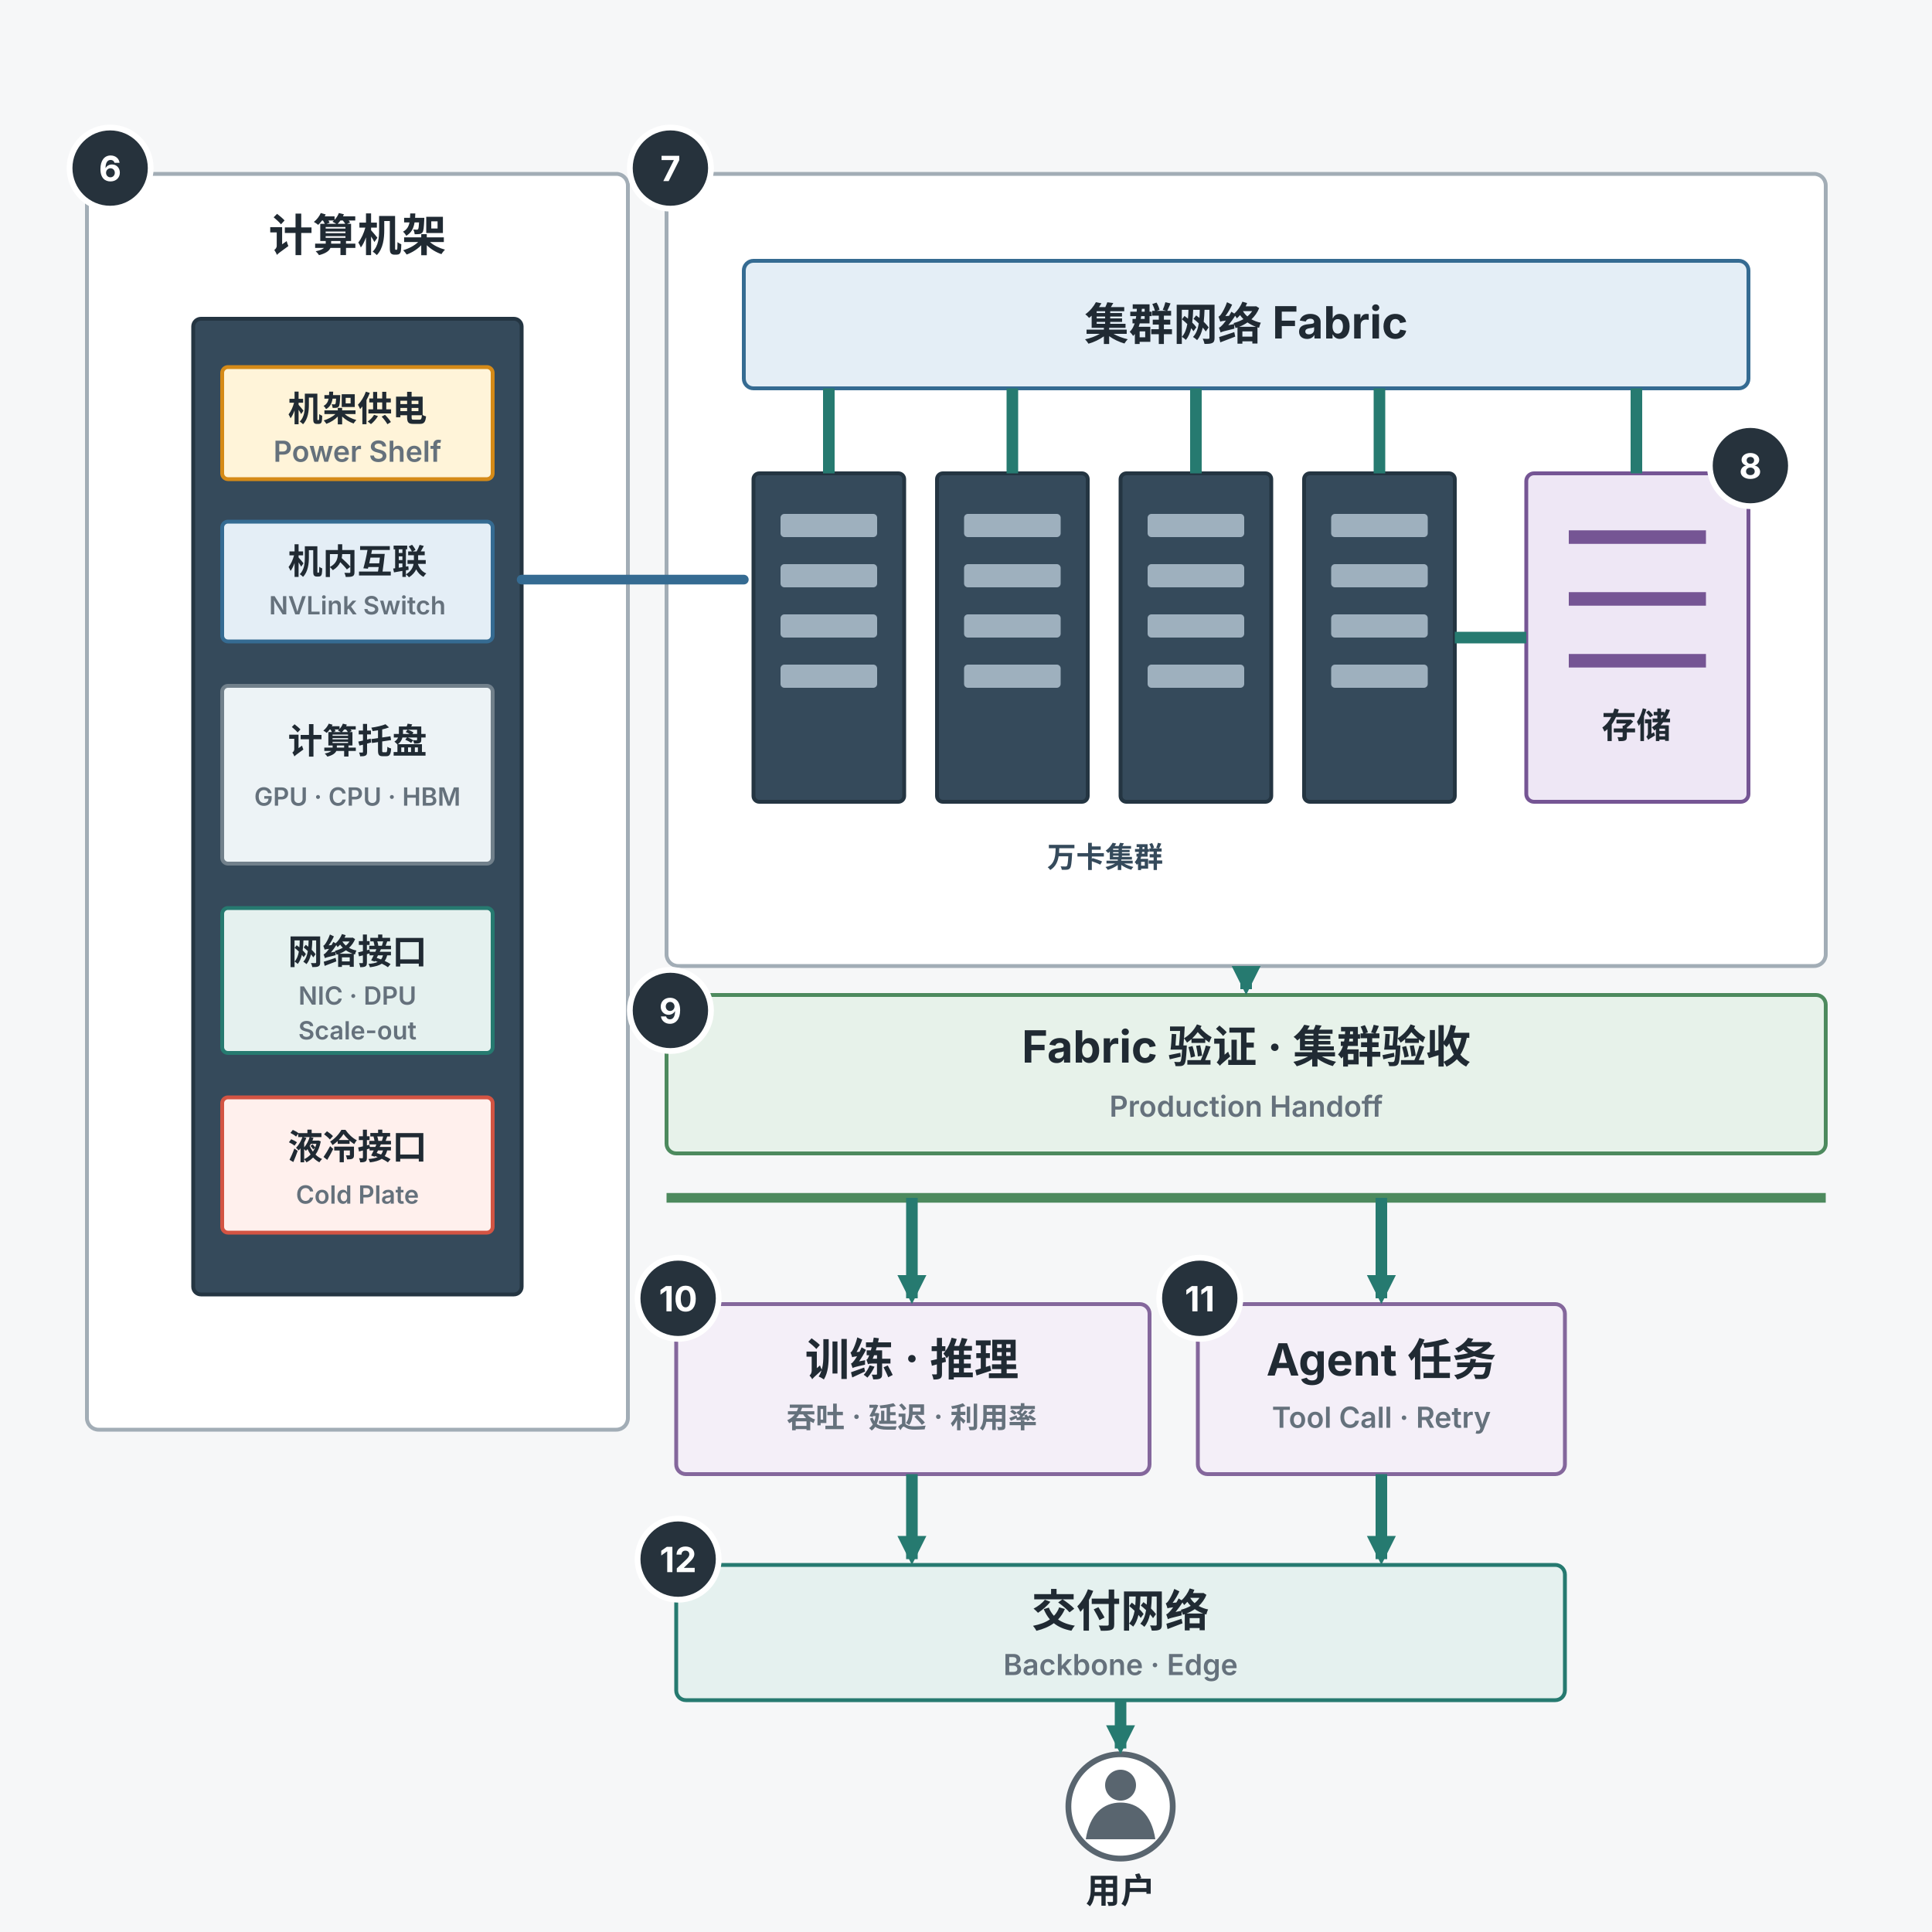
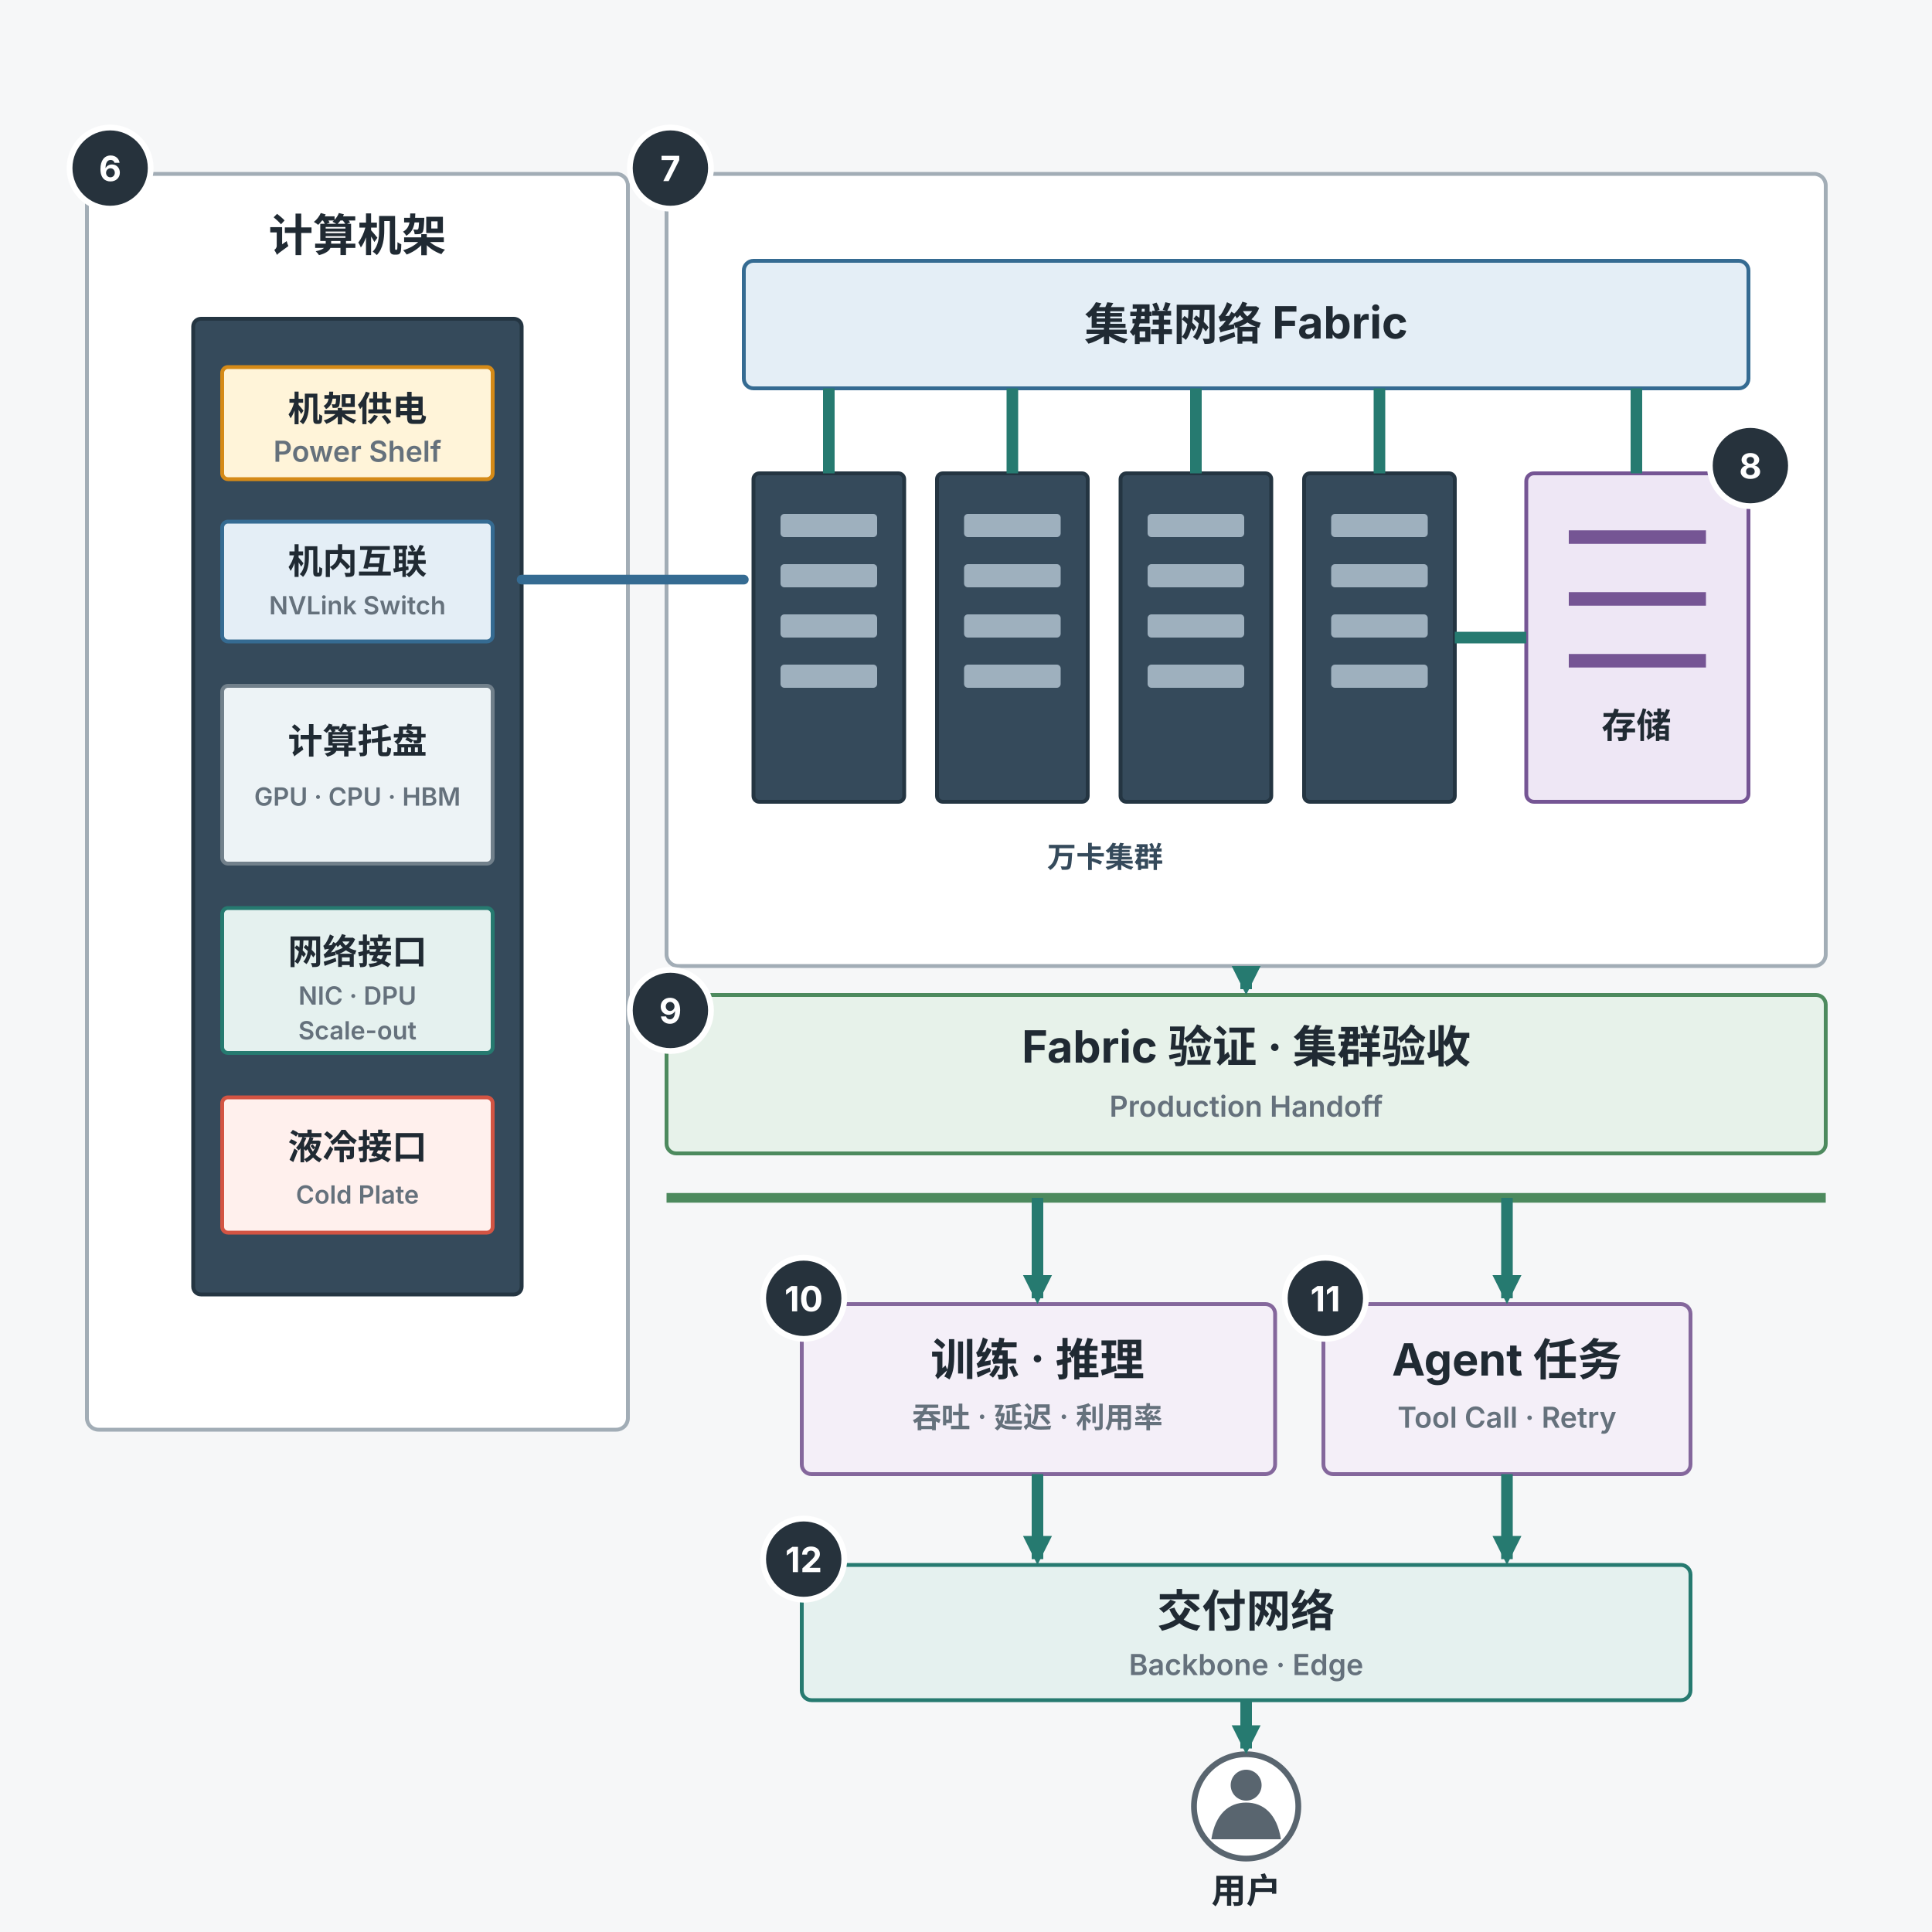
<svg xmlns="http://www.w3.org/2000/svg" width="1000" height="1000" viewBox="0 0 1000 1000" role="img" aria-labelledby="title desc">
  <defs>
    <marker id="d" markerWidth="15" markerHeight="15" refX="12" refY="7.5" orient="auto" markerUnits="userSpaceOnUse">
      <path d="M0 0L15 7.5L0 15Z" fill="#267a70" />
    </marker>
    <style>
      .bg{fill:#f6f7f8}.panel{fill:#fff;stroke:#a2adb6;stroke-width:2}.rack{fill:#354a5b;stroke:#243542;stroke-width:2}.slot{fill:#9eb0be}.fabric{fill:#e4eef6;stroke:#356b92;stroke-width:2}.storage{fill:#eee7f5;stroke:#755594;stroke-width:2}.workload{fill:#f4eff8;stroke:#84679c;stroke-width:2}.delivery{fill:#e5f1ef;stroke:#267a70;stroke-width:2}.gate{fill:#e7f2ea;stroke:#4d8a5e;stroke-width:2}
      .ink{fill:#202a33}.muted{fill:#65717c}.label{font:700 23px -apple-system,BlinkMacSystemFont,"Segoe UI",sans-serif}.minor{font:600 18px -apple-system,BlinkMacSystemFont,"Segoe UI",sans-serif}.tiny{font:600 15px -apple-system,BlinkMacSystemFont,"Segoe UI",sans-serif}.micro{font:600 13px -apple-system,BlinkMacSystemFont,"Segoe UI",sans-serif}.center{text-anchor:middle}
      .data{fill:none;stroke:#267a70;stroke-width:6;stroke-linecap:butt;stroke-linejoin:round}.scaleup{fill:none;stroke:#356b92;stroke-width:5;stroke-linecap:round}.marker{fill:#26323c;stroke:#fff;stroke-width:3}.num{fill:#fff;font:700 18px -apple-system,BlinkMacSystemFont,"Segoe UI",sans-serif;text-anchor:middle;dominant-baseline:middle}
    </style>
  </defs>
  <rect class="bg" width="1000" height="1000" />
  <rect class="panel" x="45" y="90" width="280" height="650" rx="6" />
  <text class="label ink center" x="185" y="130">计算机架</text>
  <rect class="rack" x="100" y="165" width="170" height="505" rx="4" />
  <rect x="115" y="190" width="140" height="58" rx="3" fill="#fff4d9" stroke="#d58a17" stroke-width="2" />
  <text class="minor ink center" x="185" y="218">机架供电</text>
  <text class="tiny muted center" x="185" y="239">Power Shelf</text>
  <rect x="115" y="270" width="140" height="62" rx="3" fill="#e4eef6" stroke="#356b92" stroke-width="2" />
  <text class="minor ink center" x="185" y="297">机内互联</text>
  <text class="micro muted center" x="185" y="318">NVLink Switch</text>
  <rect x="115" y="355" width="140" height="92" rx="3" fill="#edf3f6" stroke="#71808b" stroke-width="2" />
  <text class="minor ink center" x="185" y="390">计算托盘</text>
  <text class="micro muted center" x="185" y="417">GPU · CPU · HBM</text>
  <rect x="115" y="470" width="140" height="75" rx="3" fill="#e5f1ef" stroke="#267a70" stroke-width="2" />
  <text class="minor ink center" x="185" y="499">网络接口</text>
  <text class="micro muted center" x="185" y="520">NIC · DPU</text>
  <text class="micro muted center" x="185" y="538">Scale-out</text>
  <rect x="115" y="568" width="140" height="70" rx="3" fill="#fff0ed" stroke="#d35443" stroke-width="2" />
  <text class="minor ink center" x="185" y="600">液冷接口</text>
  <text class="micro muted center" x="185" y="623">Cold Plate</text>
  <circle class="marker" cx="57" cy="87" r="21" />
  <text class="num" x="57" y="87">6</text>
  <rect class="panel" x="345" y="90" width="600" height="410" rx="6" />
  <rect class="fabric" x="385" y="135" width="520" height="66" rx="5" />
  <text class="label ink center" x="645" y="176">集群网络 Fabric</text>
  <circle class="marker" cx="347" cy="87" r="21" />
  <text class="num" x="347" y="87">7</text>
  <g>
    <rect class="rack" x="390" y="245" width="78" height="170" rx="3" />
    <rect class="rack" x="485" y="245" width="78" height="170" rx="3" />
    <rect class="rack" x="580" y="245" width="78" height="170" rx="3" />
    <rect class="rack" x="675" y="245" width="78" height="170" rx="3" />
    <g class="slot">
      <rect x="404" y="266" width="50" height="12" rx="2" />
      <rect x="404" y="292" width="50" height="12" rx="2" />
      <rect x="404" y="318" width="50" height="12" rx="2" />
      <rect x="404" y="344" width="50" height="12" rx="2" />
      <rect x="499" y="266" width="50" height="12" rx="2" />
      <rect x="499" y="292" width="50" height="12" rx="2" />
      <rect x="499" y="318" width="50" height="12" rx="2" />
      <rect x="499" y="344" width="50" height="12" rx="2" />
      <rect x="594" y="266" width="50" height="12" rx="2" />
      <rect x="594" y="292" width="50" height="12" rx="2" />
      <rect x="594" y="318" width="50" height="12" rx="2" />
      <rect x="594" y="344" width="50" height="12" rx="2" />
      <rect x="689" y="266" width="50" height="12" rx="2" />
      <rect x="689" y="292" width="50" height="12" rx="2" />
      <rect x="689" y="318" width="50" height="12" rx="2" />
      <rect x="689" y="344" width="50" height="12" rx="2" />
    </g>
    <text class="tiny center" x="572" y="449" fill="#354a5b">万卡集群</text>
  </g>
  <rect class="storage" x="790" y="245" width="115" height="170" rx="4" />
  <path d="M812 278H883M812 310H883M812 342H883" stroke="#755594" stroke-width="7" />
  <text class="minor ink center" x="847" y="382">存储</text>
  <circle class="marker" cx="906" cy="241" r="21" />
  <text class="num" x="906" y="241">8</text>
  <rect class="gate" x="345" y="515" width="600" height="82" rx="5" />
  <text class="label ink center" x="645" y="550">Fabric 验证 · 集群验收</text>
  <text class="tiny muted center" x="645" y="578">Production Handoff</text>
  <circle class="marker" cx="347" cy="523" r="21" />
  <text class="num" x="347" y="523">9</text>
  <path d="M345 620H945" stroke="#4d8a5e" stroke-width="5" />
-   <rect class="workload" x="350" y="675" width="245" height="88" rx="5" />
-   <text class="label ink center" x="472" y="712">训练 · 推理</text>
-   <text class="tiny muted center" x="472" y="739">吞吐 · 延迟 · 利用率</text>
-   <circle class="marker" cx="351" cy="672" r="21" />
-   <text class="num" x="351" y="672">10</text>
-   <rect class="workload" x="620" y="675" width="190" height="88" rx="5" />
-   <text class="label ink center" x="715" y="712">Agent 任务</text>
-   <text class="tiny muted center" x="715" y="739">Tool Call · Retry</text>
-   <circle class="marker" cx="621" cy="672" r="21" />
-   <text class="num" x="621" y="672">11</text>
-   <rect class="delivery" x="350" y="810" width="460" height="70" rx="5" />
-   <text class="label ink center" x="580" y="842">交付网络</text>
-   <text class="tiny muted center" x="580" y="867">Backbone · Edge</text>
-   <circle class="marker" cx="351" cy="807" r="21" />
-   <text class="num" x="351" y="807">12</text>
-   <circle cx="580" cy="935" r="27" fill="#fff" stroke="#59656f" stroke-width="3" />
-   <circle cx="580" cy="924" r="8" fill="#59656f" />
-   <path d="M562 952C564 939 571 933 580 933C589 933 596 939 598 952Z" fill="#59656f" />
-   <text class="minor ink center" x="580" y="985">用户</text>
+   <rect class="workload" x="415" y="675" width="245" height="88" rx="5" />
+   <text class="label ink center" x="537" y="712">训练 · 推理</text>
+   <text class="tiny muted center" x="537" y="739">吞吐 · 延迟 · 利用率</text>
+   <circle class="marker" cx="416" cy="672" r="21" />
+   <text class="num" x="416" y="672">10</text>
+   <rect class="workload" x="685" y="675" width="190" height="88" rx="5" />
+   <text class="label ink center" x="780" y="712">Agent 任务</text>
+   <text class="tiny muted center" x="780" y="739">Tool Call · Retry</text>
+   <circle class="marker" cx="686" cy="672" r="21" />
+   <text class="num" x="686" y="672">11</text>
+   <rect class="delivery" x="415" y="810" width="460" height="70" rx="5" />
+   <text class="label ink center" x="645" y="842">交付网络</text>
+   <text class="tiny muted center" x="645" y="867">Backbone · Edge</text>
+   <circle class="marker" cx="416" cy="807" r="21" />
+   <text class="num" x="416" y="807">12</text>
+   <circle cx="645" cy="935" r="27" fill="#fff" stroke="#59656f" stroke-width="3" />
+   <circle cx="645" cy="924" r="8" fill="#59656f" />
+   <path d="M627 952C629 939 636 933 645 933C654 933 661 939 663 952Z" fill="#59656f" />
+   <text class="minor ink center" x="645" y="985">用户</text>
  <path class="scaleup" d="M270 300H385" />
  <path class="data" d="M429 245V201M524 245V201M619 245V201M714 245V201M790 330H753M847 245V201" />
  <path class="data" d="M645 500V512" marker-end="url(#d)" />
-   <path class="data" d="M472 620V672" marker-end="url(#d)" />
-   <path class="data" d="M715 620V672" marker-end="url(#d)" />
-   <path class="data" d="M472 763V807" marker-end="url(#d)" />
-   <path class="data" d="M715 763V807" marker-end="url(#d)" />
-   <path class="data" d="M580 880V905" marker-end="url(#d)" />
+   <path class="data" d="M537 620V672" marker-end="url(#d)" />
+   <path class="data" d="M780 620V672" marker-end="url(#d)" />
+   <path class="data" d="M537 763V807" marker-end="url(#d)" />
+   <path class="data" d="M780 763V807" marker-end="url(#d)" />
+   <path class="data" d="M645 880V905" marker-end="url(#d)" />
</svg>
